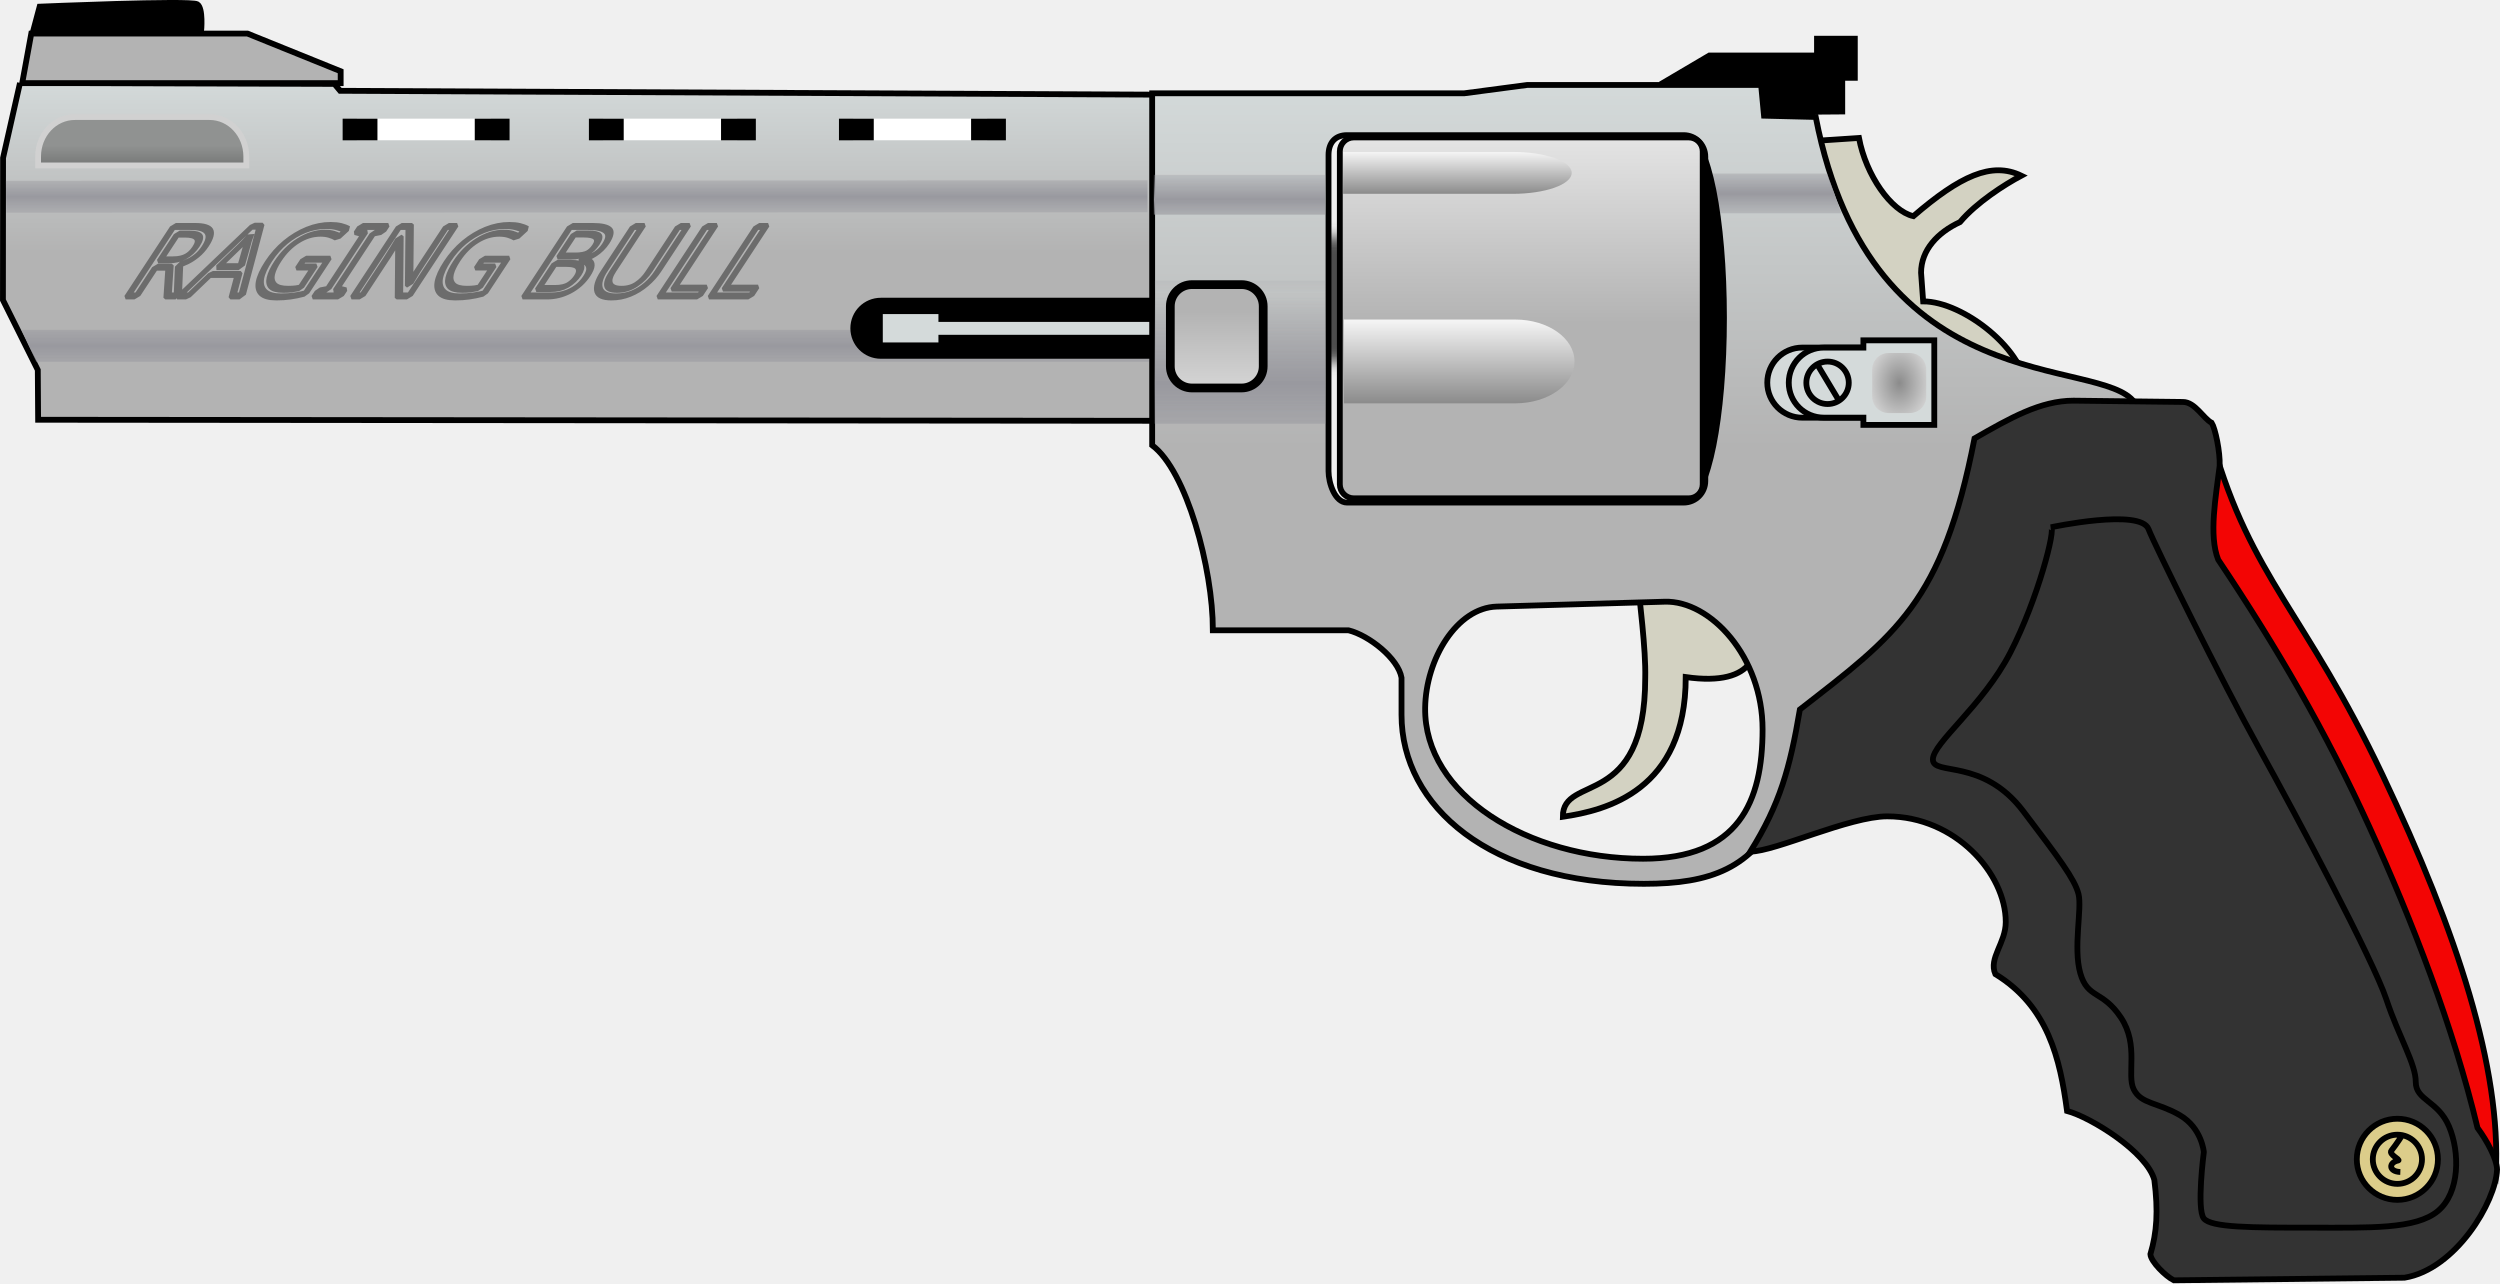
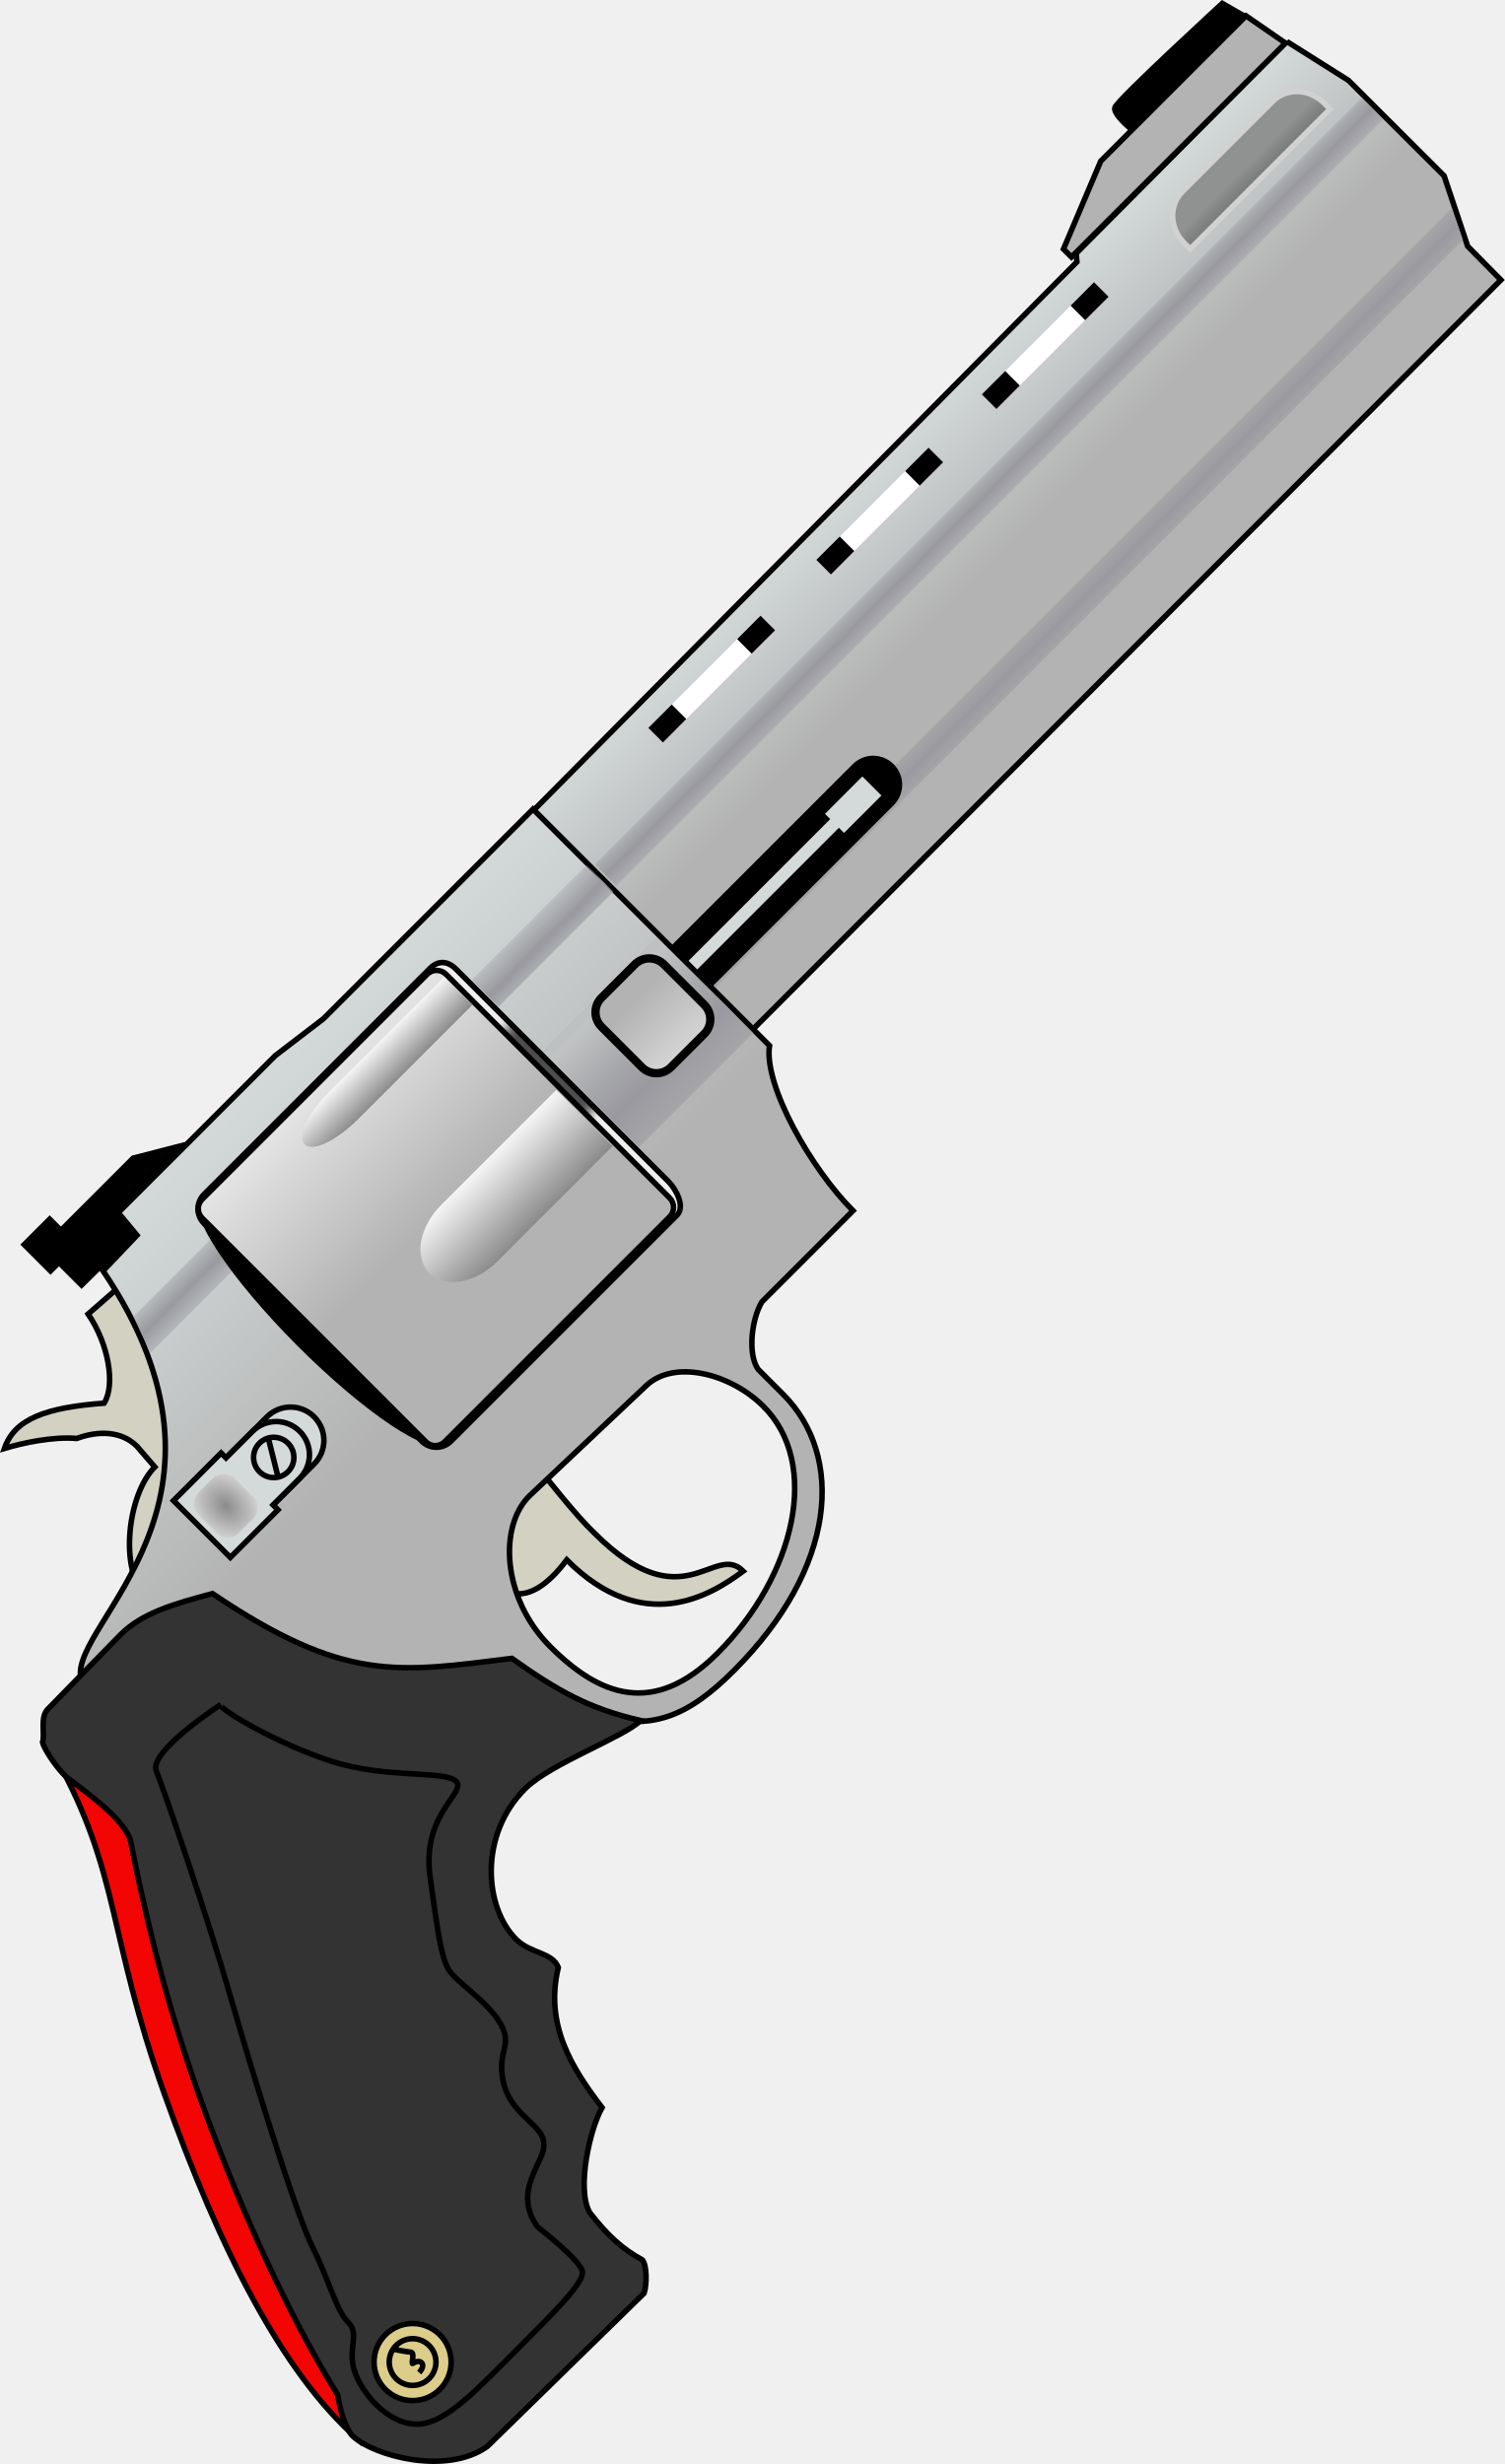
- <svg xmlns="http://www.w3.org/2000/svg" xmlns:xlink="http://www.w3.org/1999/xlink" id="svg2" viewBox="0 0 429.51 220.47" version="1.0">
+ <svg xmlns="http://www.w3.org/2000/svg" xmlns:xlink="http://www.w3.org/1999/xlink" id="svg2" viewBox="0 0 156.343 256" version="1.0" width="156.343" height="256">
  <defs id="defs5">
    <linearGradient id="linearGradient43450">
      <stop id="stop43452" style="stop-color:#99999f" offset="0" />
      <stop id="stop43454" style="stop-color:#99999f;stop-opacity:0" offset="1" />
    </linearGradient>
    <linearGradient id="linearGradient42380">
      <stop id="stop42382" style="stop-color:#8b8b8b" offset="0" />
      <stop id="stop42384" style="stop-color:#f5f5f5" offset="1" />
    </linearGradient>
    <linearGradient id="linearGradient42364">
      <stop id="stop42366" style="stop-color:#b3b3b3" offset="0" />
      <stop id="stop42368" style="stop-color:#e5e5e5" offset="1" />
    </linearGradient>
    <linearGradient id="linearGradient28629">
      <stop id="stop28631" style="stop-color:#b3b3b3" offset="0" />
      <stop id="stop28633" style="stop-color:#d4dada" offset="1" />
    </linearGradient>
-     <filter id="filter33607" height="1.263" width="1.221" y="-.131" x="-.11">
+     <filter id="filter33607" height="1.263" width="1.221" y="-0.131" x="-0.11">
      <feGaussianBlur id="feGaussianBlur33609" stdDeviation="1.17" />
    </filter>
-     <linearGradient id="linearGradient43528" y2="13.736" xlink:href="#linearGradient28629" gradientUnits="userSpaceOnUse" x2="108.68" gradientTransform="translate(12.743 5.4058)" y1="43.269" x1="108.68" />
-     <linearGradient id="linearGradient43530" y2="53.854" xlink:href="#linearGradient43450" spreadMethod="reflect" gradientUnits="userSpaceOnUse" x2="117.07" gradientTransform="matrix(1.0057 0 0 1 10.876 5.4058)" y1="59.456" x1="117.07" />
-     <linearGradient id="linearGradient43532" y2="25.011" gradientUnits="userSpaceOnUse" x2="37.481" gradientTransform="translate(12.743 5.4058)" y1="34.331" x1="37.481">
+     <linearGradient id="linearGradient43528" y2="13.736" xlink:href="#linearGradient28629" gradientUnits="userSpaceOnUse" x2="108.68" gradientTransform="translate(12.743,5.4058)" y1="43.269" x1="108.68" />
+     <linearGradient id="linearGradient43530" y2="53.854" xlink:href="#linearGradient43450" spreadMethod="reflect" gradientUnits="userSpaceOnUse" x2="117.07" gradientTransform="matrix(1.0057,0,0,1,10.876,5.4058)" y1="59.456" x1="117.07" />
+     <linearGradient id="linearGradient43532" y2="25.011" gradientUnits="userSpaceOnUse" x2="37.481" gradientTransform="translate(12.743,5.4058)" y1="34.331" x1="37.481">
      <stop id="stop25608" style="stop-color:#494b4a" offset="0" />
      <stop id="stop25610" style="stop-color:#909291" offset="1" />
    </linearGradient>
-     <linearGradient id="linearGradient43555" y2="29.061" xlink:href="#linearGradient43450" spreadMethod="reflect" gradientUnits="userSpaceOnUse" x2="117.07" gradientTransform="matrix(1.0057 0 0 1 10.876 5.4058)" y1="33.779" x1="117.07" />
-     <linearGradient id="linearGradient43558" y2="27.976" xlink:href="#linearGradient43450" spreadMethod="reflect" gradientUnits="userSpaceOnUse" x2="213.6" gradientTransform="matrix(1.0057 0 0 1 10.876 5.4058)" y1="34.309" x1="213.6" />
-     <radialGradient id="radialGradient43561" xlink:href="#linearGradient42380" spreadMethod="reflect" gradientUnits="userSpaceOnUse" cy="68.821" cx="331.56" gradientTransform="matrix(1.7035 0 0 2.2595 -225.76 -84.284)" r="4.646" />
-     <linearGradient id="linearGradient43569" y2="26.094" xlink:href="#linearGradient42380" gradientUnits="userSpaceOnUse" x2="250.73" gradientTransform="translate(12.743 5.4058)" y1="33.308" x1="250.73" />
-     <linearGradient id="linearGradient43572" y2="54.989" xlink:href="#linearGradient42380" gradientUnits="userSpaceOnUse" x2="253.72" gradientTransform="translate(12.743 5.4058)" y1="69.298" x1="253.72" />
-     <linearGradient id="linearGradient43575" y2="23.071" xlink:href="#linearGradient42364" gradientUnits="userSpaceOnUse" x2="266.55" gradientTransform="translate(12.743 5.4058)" y1="55.448" x1="266.55" />
-     <linearGradient id="linearGradient43582" y2="72.811" xlink:href="#linearGradient42364" gradientUnits="userSpaceOnUse" x2="221.79" gradientTransform="translate(12.743 5.4058)" y1="53.554" x1="221.79" />
-     <linearGradient id="linearGradient43585" y2="27.593" xlink:href="#linearGradient43450" spreadMethod="reflect" gradientUnits="userSpaceOnUse" x2="305.16" gradientTransform="matrix(1.0057 0 0 1 10.876 5.4058)" y1="33.231" x1="305.16" />
-     <linearGradient id="linearGradient43588" y2="50.463" xlink:href="#linearGradient43450" spreadMethod="reflect" gradientUnits="userSpaceOnUse" x2="225.4" gradientTransform="matrix(1.0057 0 0 1 10.876 5.4058)" y1="65.914" x1="225.4" />
-     <linearGradient id="linearGradient43591" y2="14.093" xlink:href="#linearGradient28629" gradientUnits="userSpaceOnUse" x2="295.1" gradientTransform="translate(12.743 5.4058)" y1="76.907" x1="295.1" />
+     <linearGradient id="linearGradient43555" y2="29.061" xlink:href="#linearGradient43450" spreadMethod="reflect" gradientUnits="userSpaceOnUse" x2="117.07" gradientTransform="matrix(1.0057,0,0,1,10.876,5.4058)" y1="33.779" x1="117.07" />
+     <linearGradient id="linearGradient43558" y2="27.976" xlink:href="#linearGradient43450" spreadMethod="reflect" gradientUnits="userSpaceOnUse" x2="213.6" gradientTransform="matrix(1.0057,0,0,1,10.876,5.4058)" y1="34.309" x1="213.6" />
+     <radialGradient id="radialGradient43561" xlink:href="#linearGradient42380" spreadMethod="reflect" gradientUnits="userSpaceOnUse" cy="68.821" cx="331.56" gradientTransform="matrix(1.7035,0,0,2.2595,-225.76,-84.284)" r="4.646" />
+     <linearGradient id="linearGradient43569" y2="26.094" xlink:href="#linearGradient42380" gradientUnits="userSpaceOnUse" x2="250.73" gradientTransform="translate(12.743,5.4058)" y1="33.308" x1="250.73" />
+     <linearGradient id="linearGradient43572" y2="54.989" xlink:href="#linearGradient42380" gradientUnits="userSpaceOnUse" x2="253.72" gradientTransform="translate(12.743,5.4058)" y1="69.298" x1="253.72" />
+     <linearGradient id="linearGradient43575" y2="23.071" xlink:href="#linearGradient42364" gradientUnits="userSpaceOnUse" x2="266.55" gradientTransform="translate(12.743,5.4058)" y1="55.448" x1="266.55" />
+     <linearGradient id="linearGradient43582" y2="72.811" xlink:href="#linearGradient42364" gradientUnits="userSpaceOnUse" x2="221.79" gradientTransform="translate(12.743,5.4058)" y1="53.554" x1="221.79" />
+     <linearGradient id="linearGradient43585" y2="27.593" xlink:href="#linearGradient43450" spreadMethod="reflect" gradientUnits="userSpaceOnUse" x2="305.16" gradientTransform="matrix(1.0057,0,0,1,10.876,5.4058)" y1="33.231" x1="305.16" />
+     <linearGradient id="linearGradient43588" y2="50.463" xlink:href="#linearGradient43450" spreadMethod="reflect" gradientUnits="userSpaceOnUse" x2="225.4" gradientTransform="matrix(1.0057,0,0,1,10.876,5.4058)" y1="65.914" x1="225.4" />
+     <linearGradient id="linearGradient43591" y2="14.093" xlink:href="#linearGradient28629" gradientUnits="userSpaceOnUse" x2="295.1" gradientTransform="translate(12.743,5.4058)" y1="76.907" x1="295.1" />
  </defs>
-   <g id="layer3" transform="translate(-12.743 -5.4058)">
-     <path id="rect3138" style="stroke-dashoffset:.7;stroke:#000000;fill:url(#linearGradient43528)" d="m16.177 19.649l54.013 0.17 0.994 1.187 139.95 0.66 0.06 56.035-191.9-0.18-0.058-8.553-5.989-12.01 0.021-24.422 2.913-12.887z" />
-     <path id="path43375" style="fill-rule:evenodd;fill:url(#linearGradient43530)" d="m16.414 62.076l2.575 5.5h191.18v-5.5h-193.76z" />
-     <path id="rect4136" style="stroke-dashoffset:.7;stroke:#000000;fill:#b3b3b3" d="m18.118 11.17h37.135l16.018 6.479v2.039h-54.713l1.56-8.518z" />
-     <path id="rect8015" style="stroke-dashoffset:.7;stroke:#000000;fill:#000000" d="m19.557 6.55s25.869-1.106 27.057-0.42c1.087 0.628 0.679 4.68 0.679 4.68h-28.875l1.139-4.26z" />
-     <path id="rect9956" style="stroke-dashoffset:.7;stroke:#d1d1d1;fill:url(#linearGradient43532)" d="m25.601 25.516c-3.494 0-6.314 3.028-6.314 6.78v0.241 1.288h35.77v-1.288-0.241c0-3.752-2.82-6.78-6.314-6.78h-23.142z" />
-     <rect id="rect12872" style="fill:#ffffff" transform="scale(-1,1)" height="3.709" width="23.037" y="25.793" x="-97.087" />
-     <rect id="rect10932" style="stroke-dashoffset:.7;stroke:#000000;fill:#000000" height="2.717" width="4.979" y="26.296" x="72.11" />
-     <rect id="rect12874" style="stroke-dashoffset:.7;stroke:#000000;fill:#000000" transform="scale(-1,1)" height="2.717" width="4.979" y="26.296" x="-99.787" />
-     <rect id="rect13872" style="fill:#ffffff" transform="scale(-1,1)" height="3.709" width="23.037" y="25.793" x="-139.4" />
-     <rect id="rect13874" style="stroke-dashoffset:.7;stroke:#000000;fill:#000000" height="2.717" width="4.979" y="26.296" x="114.42" />
-     <rect id="rect13876" style="stroke-dashoffset:.7;stroke:#000000;fill:#000000" transform="scale(-1,1)" height="2.717" width="4.979" y="26.296" x="-142.1" />
-     <rect id="rect13880" style="fill:#ffffff" transform="scale(-1,1)" height="3.709" width="23.037" y="25.793" x="-182.36" />
-     <rect id="rect13882" style="stroke-dashoffset:.7;stroke:#000000;fill:#000000" height="2.717" width="4.979" y="26.296" x="157.38" />
-     <rect id="rect13884" style="stroke-dashoffset:.7;stroke:#000000;fill:#000000" transform="scale(-1,1)" height="2.717" width="4.979" y="26.296" x="-185.06" />
-     <path id="rect14855" style="stroke-dashoffset:.7;stroke:#000000;fill:#000000" d="m164.08 57.063h47.15v9.479h-47.15c-2.63 0-4.74-2.114-4.74-4.739 0-2.626 2.11-4.74 4.74-4.74z" />
-     <path id="rect15827" style="stroke-dashoffset:.7;stroke:#000000;fill:#d4dada" d="m163.91 58.865v5.875h10.56v-1.312h36.69v-3.219h-36.69v-1.344h-10.56z" />
-     <text id="text19773" style="stroke-linejoin:bevel;font-size:16.766px;fill:none;stroke-linecap:round;line-height:125%;stroke:#6c6c6c;stroke-width:1.2;font-family:MS Reference Sans Serif" xml:space="preserve" transform="matrix(1.0029 0 -.65521 .99709 0 0)" y="56.416" x="69.851">
-       <tspan id="tspan19775" x="69.851" style="stroke-linejoin:bevel;font-size:16.766px;stroke-linecap:round;line-height:125%;stroke:#6c6c6c;font-family:MS Reference Sans Serif;stroke-width:1.2" y="56.416">RAGING BULL</tspan>
-     </text>
-     <path id="path19771" style="fill-rule:evenodd;stroke:#000000;stroke-width:1px;fill:#d3d2c2" d="m321.32 29.827l10.8-0.72c1.2 6.399 5.52 12.558 9.35 13.438 8-6.879 13.42-9.438 18.54-6.959-2.9 1.548-7.68 4.599-10.53 7.974-3.81 1.758-6.69 4.777-6.69 8.704l0.36 4.919c6.89 0 17.76 8.479 17.76 15.598h-36.71l-2.88-42.954z" />
-     <rect id="rect19750" style="filter:url(#filter33607);fill:#4d4d4d" rx="0" ry="0" height="21.357" width="25.437" y="46.145" x="236.61" />
-     <path id="path19724" style="fill-rule:evenodd;stroke:#000000;stroke-width:1px;fill:#d3d2c2" d="m293.96 103.5c0.48 5.4 1.56 13.32 1.44 18.35 0 22.84-14.16 16.4-14.16 23.88 7.41-1.08 21.12-4.47 21.12-24 12.2 1.76 13.24-4.75 11.4-9.83l-19.8-8.4z" />
-     <path id="rect19765" style="stroke-dashoffset:.7;stroke:#000000;fill:#000000" d="m324.91 12.062v2.876h-18.48l-8.16 4.812-0.24 5.052 31.22-0.24v-5.781h2.16v-6.719h-6.5z" />
-     <path id="rect16806" style="stroke-dashoffset:.7;stroke:#000000;fill:url(#linearGradient43591)" d="m275.16 20l-10.88 1.438h-53.59v60.468c5.88 4.36 10.44 21.154 10.43 31.784h23.29c3.56 0.88 8.56 4.87 9.12 8.15v6.38c0 15.69 15.16 29.03 41.63 29.03 11.64 0 18.57-2.71 23.53-12.47l60.81-70.186c-5.8-8.199-45.21 0.412-54.81-49.094l-8.88-0.219-0.5-5.281h-40.15zm-31 8.625h57.84c2.06 0 3.72 1.658 3.72 3.719v55.687c0 2.061-1.66 3.719-3.72 3.719h-57.84c-2.06 0-3.17-3.321-3.17-5.381v-54.342c0-2.061 1.11-3.402 3.17-3.402zm54.59 80.155c7.88-0.23 16.81 9.49 16.81 21.94s-4.1 22.22-20.53 22.22c-19.78 0-37.65-10.97-37.44-25.94 0.12-8.39 5.44-17.17 12.29-17.38l28.87-0.84z" />
-     <path id="path43478" style="fill-rule:evenodd;fill:url(#linearGradient43588)" d="m211.12 53.627v24.575h29.3v-24.575h-29.3z" />
-     <path id="path43466" style="fill-rule:evenodd;fill:url(#linearGradient43585)" d="m306.44 35.215v6.843h22.67l-2.44-6.843h-20.23z" />
-     <rect id="rect15835" style="stroke-dashoffset:.7;stroke:#000000;stroke-width:1.5;fill:url(#linearGradient43582)" rx="3.72" ry="3.72" height="17.758" width="15.958" y="54.304" x="213.81" />
-     <rect id="rect19760" style="stroke-dashoffset:.7;stroke:#000000;fill:#000000" rx="6.207" ry="31" height="62" width="19.917" y="29.019" x="289.01" />
-     <rect id="rect19726" style="stroke-dashoffset:.7;stroke:#000000;fill:#d4dada" rx="6.024" ry="6.024" height="12.048" width="26.216" y="65.12" x="316.37" />
-     <path id="rect17778" style="stroke-dashoffset:.7;stroke:#000000;fill:#d4dada" d="m332.88 63.875v1.25h-6.79c-3.33 0-6.03 2.694-6.03 6.031s2.7 6 6.03 6h6.79v1.25h12.18v-14.531h-12.18z" />
-     <path id="path19738" style="stroke-dashoffset:.7;stroke:#000000;fill:none" d="m330.37 71.171c0 2.014-1.63 3.648-3.64 3.648-2.02 0-3.65-1.634-3.65-3.648s1.63-3.648 3.65-3.648c2.01 0 3.64 1.634 3.64 3.648zm-5.51-3.309l3.82 6.363" />
-     <rect id="rect19752" style="stroke-dashoffset:.7;stroke:#000000;fill:url(#linearGradient43575)" rx="2.4" ry="2.4" height="62" width="62.344" y="29.019" x="242.93" />
-     <path id="rect19754" style="fill:url(#linearGradient43572)" d="m243.62 60.303h29.43c5.65 0 10.2 3.211 10.2 7.199s-4.55 7.199-10.2 7.199h-29.43v-14.398z" />
-     <path id="rect19757" style="fill:url(#linearGradient43569)" d="m243.49 31.507h29.11c5.63 0 10.17 1.605 10.17 3.599s-4.54 3.6-10.17 3.6h-29.11v-7.199z" />
-     <path id="path21717" style="fill-rule:evenodd;stroke:#000000;stroke-width:1px;fill:#f30504" d="m392.94 81.63c6.61 23.14 15.87 29.02 29.11 56.87 12.98 27.32 20.42 50.56 19.48 68.51l-55.11-106.06 6.52-19.32z" />
-     <path id="path20746" style="fill-rule:evenodd;stroke:#000000;stroke-width:1px;fill:#333333" d="m351.97 80.734c-5.52 28.286-13.51 33.736-30 46.566-1.72 10.15-3.44 16.27-8.51 24.41 4.25 0 17.01-6.05 23.51-6.05 11.73 0 20.37 9.85 20.37 18.14 0 3.67-2.98 6.19-1.79 8.96 9.07 5.55 11.12 14.55 12.32 23.51 4.15 1.11 13.72 7.08 15 11.86 0.67 5.38 0.44 8.96-0.68 12.76 0.07 1.26 2.61 3.78 4.03 4.48l39.63-0.45c8.79-1.44 15.67-13.02 15.9-18.58-0.05-1.87-1.72-4.93-3.36-7.16-4.13-17.24-11.15-35.45-18.58-51.72s-15.73-30.6-25.97-45.9c-1.66-4.185-0.39-10.9 0.25-16.111 0.1-2.388-0.76-6.438-1.37-7.402-1.41-0.719-2.86-3.582-4.93-3.582l-18.81-0.224c-5.68 0-10.89 2.985-17.01 6.493z" />
-     <path id="path21719" style="stroke:#000000;stroke-width:1px;fill:none" d="m365.09 95.995s15.42-3.302 16.78 0.317c0.95 2.533 12.66 26.278 19 37.678 6.33 11.4 19.63 36.42 21.84 43.06 2.22 6.65 5.07 11.09 5.07 14.25 0 3.17 3.8 3.17 5.7 7.6 1.9 4.44 1.9 11.4-1.9 14.57-3.8 3.16-11.72 2.85-21.85 2.85s-17.1 0-18.36-1.58c-1.27-1.59 0-11.4 0-11.4s-0.32-4.12-4.12-6.34c-3.8-2.21-6.65-1.9-7.92-4.43-1.26-2.53 0.95-7.6-2.21-12.35-3.17-4.75-5.7-3.17-6.97-7.6-1.26-4.43 0.32-11.08-0.31-13.61-0.64-2.54-3.28-6.05-9.5-14.25-6.97-9.19-15.52-6.02-15.52-8.87s8.55-9.18 13.3-18.36c4.75-9.19 7.92-21.535 6.97-21.535z" />
-     <path id="path21721" style="stroke-dashoffset:.7;stroke:#000000;fill:#dccd8a" d="m431.59 204.58a6.969 6.969 0 1 1 -13.94 0 6.969 6.969 0 1 1 13.94 0z" />
-     <path id="path22692" style="stroke-dashoffset:.7;stroke:#000000;fill:#dccd8a" d="m428.85 204.58c0 2.33-1.89 4.22-4.23 4.22-2.33 0-4.22-1.89-4.22-4.22s1.89-4.23 4.22-4.23c2.34 0 4.23 1.9 4.23 4.23zm-3.72 2.18c-2.07-0.08-1.99-1.66-0.37-1.98 0.48-0.1-1.68-1.04-1.17-1.69 1.01-1.28 1.82-2.6 1.82-2.6" />
-     <rect id="rect43363" style="fill:url(#radialGradient43561)" rx="2.824" ry="2.824" height="10.309" width="9.292" y="66.058" x="334.39" />
-     <path id="path43462" style="fill-rule:evenodd;fill:url(#linearGradient43558)" d="m210.98 35.443v6.844h29.42v-6.844h-29.42z" />
-     <path id="path43474" style="fill-rule:evenodd;fill:url(#linearGradient43555)" d="m13.756 36.456l0.075 5.5 196.06-0.079v-5.5l-196.13 0.079z" />
+   <g id="g929" transform="matrix(-0.406328,0.406328,0.406328,0.406328,132.2793,-10.25371)">
+     <path d="m 16.177,19.649 54.013,0.17 0.994,1.187 139.95,0.66 0.06,56.035 -191.9,-0.18 -0.058,-8.553 -5.989,-12.01 0.021,-24.422 2.913,-12.887 z" style="fill:url(#linearGradient43528);stroke:#000000;stroke-dashoffset:0.7" id="rect3138" />
+     <path d="m 16.414,62.076 2.575,5.5 h 191.18 v -5.5 H 16.409 Z" style="fill:url(#linearGradient43530);fill-rule:evenodd" id="path43375" />
+     <path d="m 18.118,11.17 h 37.135 l 16.018,6.479 v 2.039 H 16.558 Z" style="fill:#b3b3b3;stroke:#000000;stroke-dashoffset:0.7" id="rect4136" />
+     <path d="m 19.557,6.55 c 0,0 25.869,-1.106 27.057,-0.42 1.087,0.628 0.679,4.68 0.679,4.68 H 18.418 Z" style="fill:#000000;stroke:#000000;stroke-dashoffset:0.7" id="rect8015" />
+     <path d="m 25.601,25.516 c -3.494,0 -6.314,3.028 -6.314,6.78 v 0.241 1.288 h 35.77 v -1.288 -0.241 c 0,-3.752 -2.82,-6.78 -6.314,-6.78 z" style="fill:url(#linearGradient43532);stroke:#d1d1d1;stroke-dashoffset:0.7" id="rect9956" />
+     <rect x="-97.087" y="25.793" width="23.037" height="3.709" transform="scale(-1,1)" style="fill:#ffffff" id="rect12872" />
+     <rect x="72.11" y="26.296" width="4.979" height="2.717" style="fill:#000000;stroke:#000000;stroke-dashoffset:0.7" id="rect10932" />
+     <rect x="-99.787" y="26.296" width="4.979" height="2.717" transform="scale(-1,1)" style="fill:#000000;stroke:#000000;stroke-dashoffset:0.7" id="rect12874" />
+     <rect x="-139.4" y="25.793" width="23.037" height="3.709" transform="scale(-1,1)" style="fill:#ffffff" id="rect13872" />
+     <rect x="114.42" y="26.296" width="4.979" height="2.717" style="fill:#000000;stroke:#000000;stroke-dashoffset:0.7" id="rect13874" />
+     <rect x="-142.1" y="26.296" width="4.979" height="2.717" transform="scale(-1,1)" style="fill:#000000;stroke:#000000;stroke-dashoffset:0.7" id="rect13876" />
+     <rect x="-182.36" y="25.793" width="23.037" height="3.709" transform="scale(-1,1)" style="fill:#ffffff" id="rect13880" />
+     <rect x="157.38" y="26.296" width="4.979" height="2.717" style="fill:#000000;stroke:#000000;stroke-dashoffset:0.7" id="rect13882" />
+     <rect x="-185.06" y="26.296" width="4.979" height="2.717" transform="scale(-1,1)" style="fill:#000000;stroke:#000000;stroke-dashoffset:0.7" id="rect13884" />
+     <path d="m 164.08,57.063 h 47.15 v 9.479 h -47.15 c -2.63,0 -4.74,-2.114 -4.74,-4.739 0,-2.626 2.11,-4.74 4.74,-4.74 z" style="fill:#000000;stroke:#000000;stroke-dashoffset:0.7" id="rect14855" />
+     <path d="m 163.91,58.865 v 5.875 h 10.56 v -1.312 h 36.69 v -3.219 h -36.69 v -1.344 z" style="fill:#d4dada;stroke:#000000;stroke-dashoffset:0.7" id="rect15827" />
+     <path d="m 321.32,29.827 10.8,-0.72 c 1.2,6.399 5.52,12.558 9.35,13.438 8,-6.879 13.42,-9.438 18.54,-6.959 -2.9,1.548 -7.68,4.599 -10.53,7.974 -3.81,1.758 -6.69,4.777 -6.69,8.704 l 0.36,4.919 c 6.89,0 17.76,8.479 17.76,15.598 H 324.2 Z" style="fill:#d3d2c2;fill-rule:evenodd;stroke:#000000;stroke-width:1px" id="path19771" />
+     <rect x="236.61" y="46.145" width="25.437" height="21.357" ry="0" rx="0" style="fill:#4d4d4d;filter:url(#filter33607)" id="rect19750" />
+     <path d="m 293.96,103.5 c 0.48,5.4 1.56,13.32 1.44,18.35 0,22.84 -14.16,16.4 -14.16,23.88 7.41,-1.08 21.12,-4.47 21.12,-24 12.2,1.76 13.24,-4.75 11.4,-9.83 z" style="fill:#d3d2c2;fill-rule:evenodd;stroke:#000000;stroke-width:1px" id="path19724" />
+     <path d="m 324.91,12.062 v 2.876 h -18.48 l -8.16,4.812 -0.24,5.052 31.22,-0.24 v -5.781 h 2.16 v -6.719 z" style="fill:#000000;stroke:#000000;stroke-dashoffset:0.7" id="rect19765" />
+     <path d="m 275.16,20 -10.88,1.438 h -53.59 v 60.468 c 5.88,4.36 10.44,21.154 10.43,31.784 h 23.29 c 3.56,0.88 8.56,4.87 9.12,8.15 v 6.38 c 0,15.69 15.16,29.03 41.63,29.03 11.64,0 18.57,-2.71 23.53,-12.47 L 379.5,74.594 C 373.7,66.395 334.29,75.006 324.69,25.5 L 315.81,25.281 315.31,20 Z m -31,8.625 H 302 c 2.06,0 3.72,1.658 3.72,3.719 v 55.687 c 0,2.061 -1.66,3.719 -3.72,3.719 h -57.84 c -2.06,0 -3.17,-3.321 -3.17,-5.381 V 32.027 c 0,-2.061 1.11,-3.402 3.17,-3.402 z m 54.59,80.155 c 7.88,-0.23 16.81,9.49 16.81,21.94 0,12.45 -4.1,22.22 -20.53,22.22 -19.78,0 -37.65,-10.97 -37.44,-25.94 0.12,-8.39 5.44,-17.17 12.29,-17.38 z" style="fill:url(#linearGradient43591);stroke:#000000;stroke-dashoffset:0.7" id="rect16806" />
+     <path d="m 211.12,53.627 v 24.575 h 29.3 V 53.627 Z" style="fill:url(#linearGradient43588);fill-rule:evenodd" id="path43478" />
+     <path d="m 306.44,35.215 v 6.843 h 22.67 l -2.44,-6.843 z" style="fill:url(#linearGradient43585);fill-rule:evenodd" id="path43466" />
+     <rect x="213.81" y="54.304" width="15.958" height="17.758" ry="3.72" rx="3.72" style="fill:url(#linearGradient43582);stroke:#000000;stroke-width:1.5;stroke-dashoffset:0.7" id="rect15835" />
+     <rect x="289.01" y="29.019" width="19.917" height="62" ry="31" rx="6.207" style="fill:#000000;stroke:#000000;stroke-dashoffset:0.7" id="rect19760" />
+     <rect x="316.37" y="65.12" width="26.216" height="12.048" ry="6.024" rx="6.024" style="fill:#d4dada;stroke:#000000;stroke-dashoffset:0.7" id="rect19726" />
+     <path d="m 332.88,63.875 v 1.25 h -6.79 c -3.33,0 -6.03,2.694 -6.03,6.031 0,3.337 2.7,6 6.03,6 h 6.79 v 1.25 h 12.18 V 63.875 Z" style="fill:#d4dada;stroke:#000000;stroke-dashoffset:0.7" id="rect17778" />
+     <path d="m 330.37,71.171 c 0,2.014 -1.63,3.648 -3.64,3.648 -2.02,0 -3.65,-1.634 -3.65,-3.648 0,-2.014 1.63,-3.648 3.65,-3.648 2.01,0 3.64,1.634 3.64,3.648 z m -5.51,-3.309 3.82,6.363" style="fill:none;stroke:#000000;stroke-dashoffset:0.7" id="path19738" />
+     <rect x="242.93" y="29.019" width="62.344" height="62" ry="2.4" rx="2.4" style="fill:url(#linearGradient43575);stroke:#000000;stroke-dashoffset:0.7" id="rect19752" />
+     <path d="m 243.62,60.303 h 29.43 c 5.65,0 10.2,3.211 10.2,7.199 0,3.988 -4.55,7.199 -10.2,7.199 h -29.43 z" style="fill:url(#linearGradient43572)" id="rect19754" />
+     <path d="m 243.49,31.507 h 29.11 c 5.63,0 10.17,1.605 10.17,3.599 0,1.994 -4.54,3.6 -10.17,3.6 h -29.11 z" style="fill:url(#linearGradient43569)" id="rect19757" />
+     <path d="m 392.94,81.63 c 6.61,23.14 15.87,29.02 29.11,56.87 12.98,27.32 20.42,50.56 19.48,68.51 L 386.42,100.95 Z" style="fill:#f30504;fill-rule:evenodd;stroke:#000000;stroke-width:1px" id="path21717" />
+     <path d="m 351.97,80.734 c -5.52,28.286 -13.51,33.736 -30,46.566 -1.72,10.15 -3.44,16.27 -8.51,24.41 4.25,0 17.01,-6.05 23.51,-6.05 11.73,0 20.37,9.85 20.37,18.14 0,3.67 -2.98,6.19 -1.79,8.96 9.07,5.55 11.12,14.55 12.32,23.51 4.15,1.11 13.72,7.08 15,11.86 0.67,5.38 0.44,8.96 -0.68,12.76 0.07,1.26 2.61,3.78 4.03,4.48 l 39.63,-0.45 c 8.79,-1.44 15.67,-13.02 15.9,-18.58 -0.05,-1.87 -1.72,-4.93 -3.36,-7.16 -4.13,-17.24 -11.15,-35.45 -18.58,-51.72 -7.43,-16.27 -15.73,-30.6 -25.97,-45.9 -1.66,-4.185 -0.39,-10.9 0.25,-16.111 0.1,-2.388 -0.76,-6.438 -1.37,-7.402 -1.41,-0.719 -2.86,-3.582 -4.93,-3.582 l -18.81,-0.224 c -5.68,0 -10.89,2.985 -17.01,6.493 z" style="fill:#333333;fill-rule:evenodd;stroke:#000000;stroke-width:1px" id="path20746" />
+     <path d="m 365.09,95.995 c 0,0 15.42,-3.302 16.78,0.317 0.95,2.533 12.66,26.278 19,37.678 6.33,11.4 19.63,36.42 21.84,43.06 2.22,6.65 5.07,11.09 5.07,14.25 0,3.17 3.8,3.17 5.7,7.6 1.9,4.44 1.9,11.4 -1.9,14.57 -3.8,3.16 -11.72,2.85 -21.85,2.85 -10.13,0 -17.1,0 -18.36,-1.58 -1.27,-1.59 0,-11.4 0,-11.4 0,0 -0.32,-4.12 -4.12,-6.34 -3.8,-2.21 -6.65,-1.9 -7.92,-4.43 -1.26,-2.53 0.95,-7.6 -2.21,-12.35 -3.17,-4.75 -5.7,-3.17 -6.97,-7.6 -1.26,-4.43 0.32,-11.08 -0.31,-13.61 -0.64,-2.54 -3.28,-6.05 -9.5,-14.25 -6.97,-9.19 -15.52,-6.02 -15.52,-8.87 0,-2.85 8.55,-9.18 13.3,-18.36 4.75,-9.19 7.92,-21.535 6.97,-21.535 z" style="fill:none;stroke:#000000;stroke-width:1px" id="path21719" />
+     <circle r="6.969" cy="204.578" cx="424.623" style="fill:#dccd8a;stroke:#000000;stroke-dashoffset:0.7" id="path21721" />
+     <path d="m 428.85,204.58 c 0,2.33 -1.89,4.22 -4.23,4.22 -2.33,0 -4.22,-1.89 -4.22,-4.22 0,-2.33 1.89,-4.23 4.22,-4.23 2.34,0 4.23,1.9 4.23,4.23 z m -3.72,2.18 c -2.07,-0.08 -1.99,-1.66 -0.37,-1.98 0.48,-0.1 -1.68,-1.04 -1.17,-1.69 1.01,-1.28 1.82,-2.6 1.82,-2.6" style="fill:#dccd8a;stroke:#000000;stroke-dashoffset:0.7" id="path22692" />
+     <rect x="334.39" y="66.058" width="9.292" height="10.309" ry="2.824" rx="2.824" style="fill:url(#radialGradient43561)" id="rect43363" />
+     <path d="m 210.98,35.443 v 6.844 h 29.42 v -6.844 z" style="fill:url(#linearGradient43558);fill-rule:evenodd" id="path43462" />
+     <path d="m 13.756,36.456 0.075,5.5 196.06,-0.079 v -5.5 l -196.13,0.079 z" style="fill:url(#linearGradient43555);fill-rule:evenodd" id="path43474" />
  </g>
</svg>
